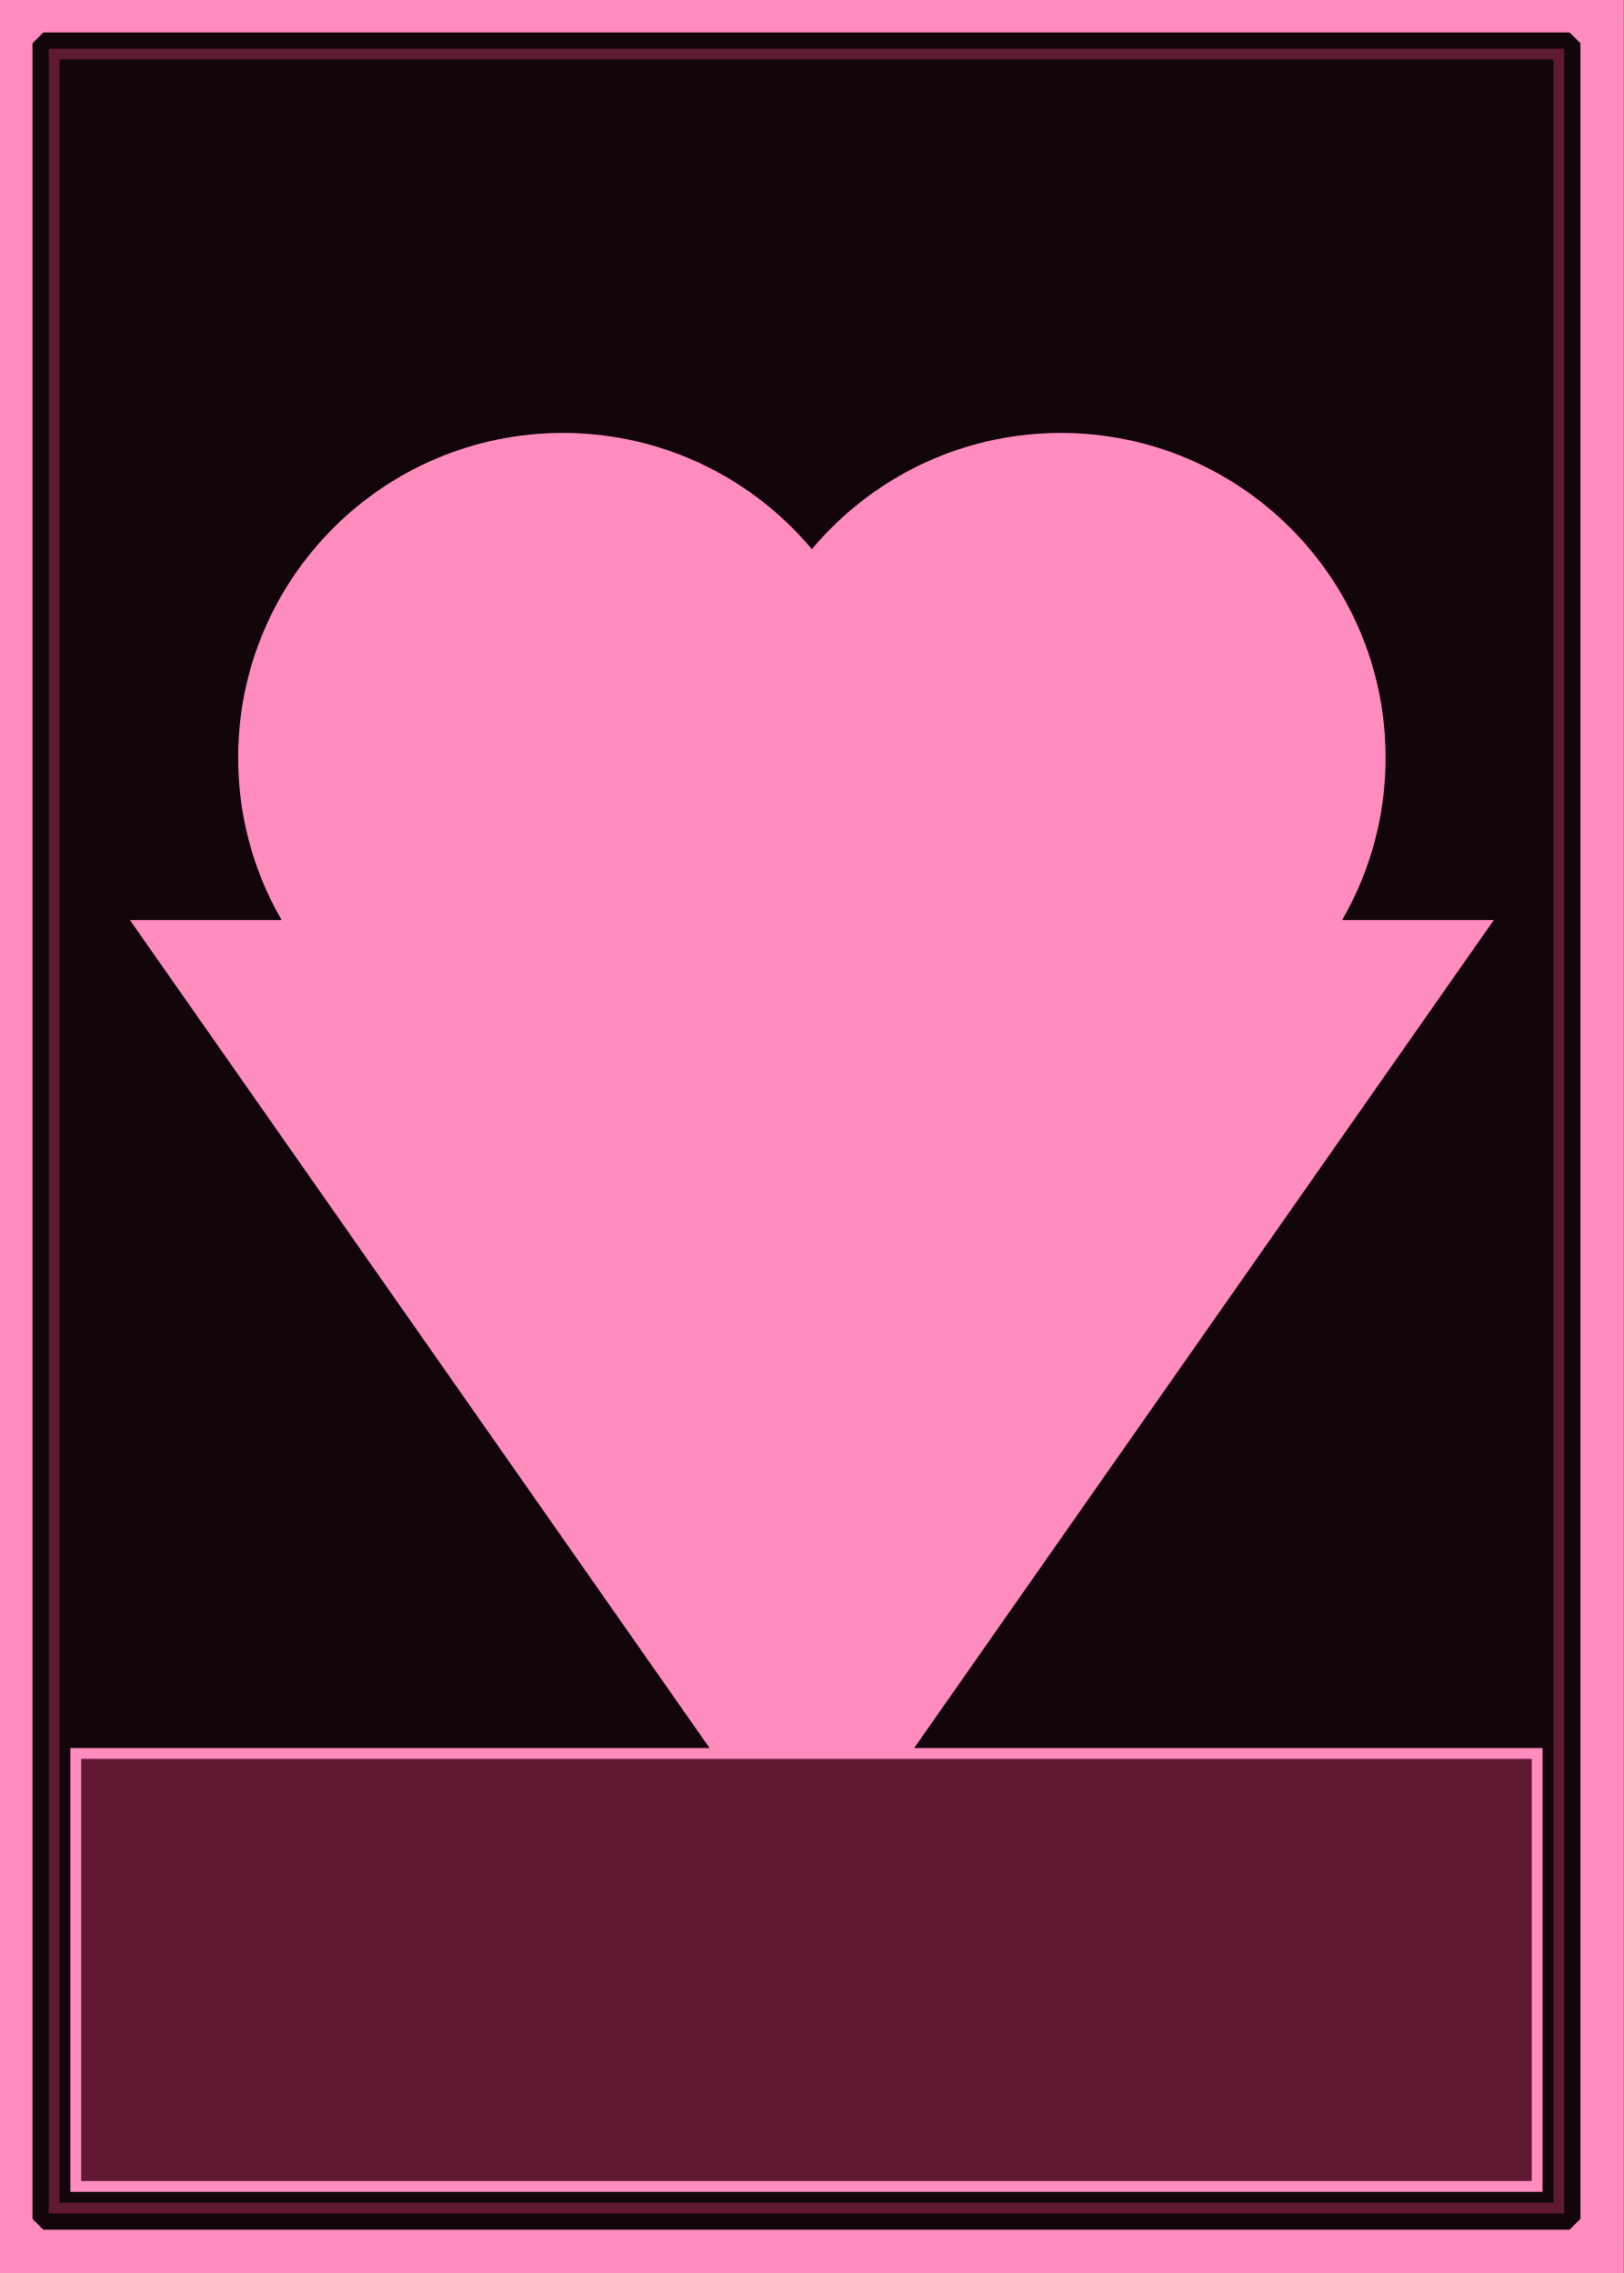
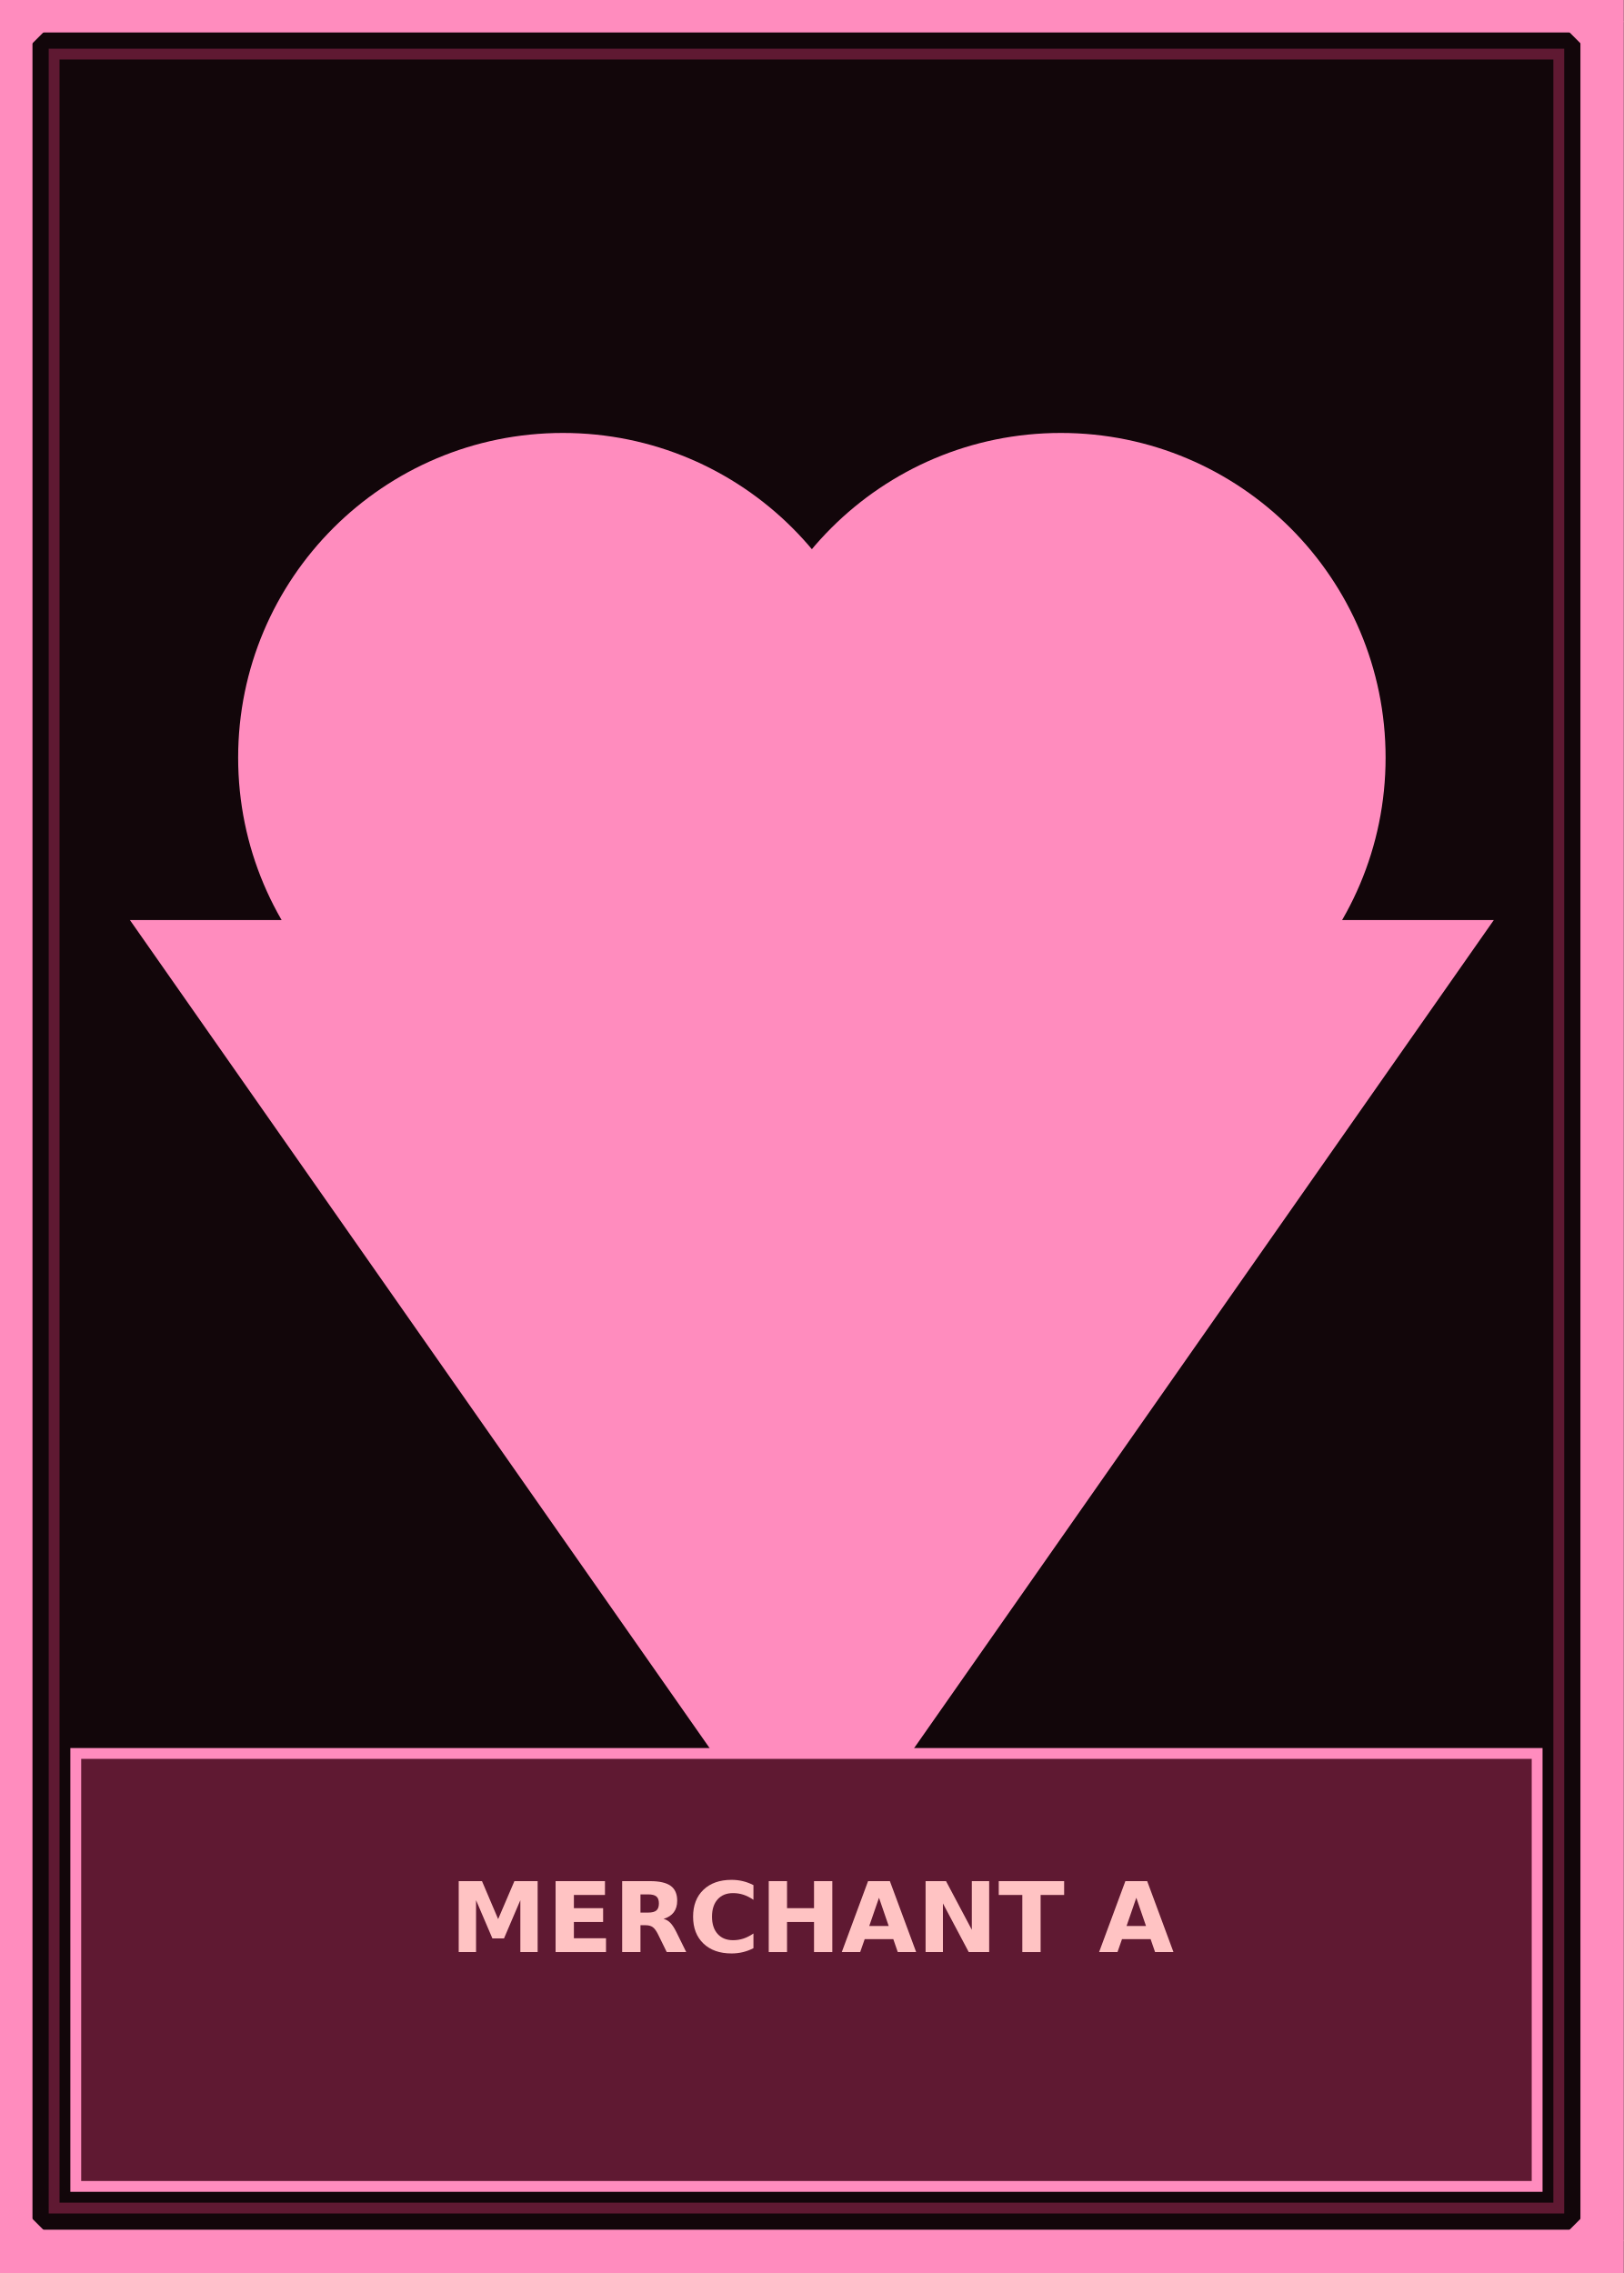
<svg xmlns="http://www.w3.org/2000/svg" width="150" height="210" viewBox="0 0 150 210">
  <rect x="0" y="0" width="150" height="210" fill="rgb(18,6,10)" />
  <rect x="1" y="1" width="147" height="207" fill="none" stroke="rgb(255,140,190)" stroke-width="4" />
  <rect x="5" y="5" width="139" height="199" fill="none" stroke="rgb(95,25,50)" stroke-width="1" />
  <polygon points="2,-1 5,2 2,5 -1,2" fill="rgb(255,140,190)" stroke-linejoin="round" />
  <polygon points="147,-1 150,2 147,5 144,2" fill="rgb(255,140,190)" stroke-linejoin="round" />
  <polygon points="2,204 5,207 2,210 -1,207" fill="rgb(255,140,190)" stroke-linejoin="round" />
  <polygon points="147,204 150,207 147,210 144,207" fill="rgb(255,140,190)" stroke-linejoin="round" />
  <circle cx="52" cy="70" r="30" fill="rgb(255,140,190)" />
  <circle cx="98" cy="70" r="30" fill="rgb(255,140,190)" />
  <polygon points="75,175 12,85 138,85" fill="rgb(255,140,190)" />
  <rect x="7" y="162" width="135" height="40" fill="rgb(95,25,50)" />
  <rect x="7" y="162" width="135" height="40" fill="none" stroke="rgb(255,140,190)" stroke-width="1" />
+   <path transform="translate(41.55,180.35) scale(0.00439,-0.00439)" d="M188 1493H678L1018 694L1360 1493H1849V0H1485V1092L1141 287H897L553 1092V0H188Z" fill="rgb(255,195,195)" />
+   <path transform="translate(50.50,180.35) scale(0.00439,-0.00439)" d="M188 1493H1227V1202H573V924H1188V633H573V291H1249V0H188Z" fill="rgb(255,195,195)" />
+   <path transform="translate(56.65,180.35) scale(0.00439,-0.00439)" d="M735 831Q856 831 908.5 876.0Q961 921 961 1024Q961 1126 908.5 1170.0Q856 1214 735 1214H573V831ZM573 565V0H188V1493H776Q1071 1493 1208.5 1394.0Q1346 1295 1346 1081Q1346 933 1274.5 838.0Q1203 743 1059 698Q1138 680 1200.5 616.5Q1263 553 1327 424L1536 0H1126L944 371Q889 483 832.5 524.0Q776 565 682 565Z" fill="rgb(255,195,195)" />
+   <path transform="translate(63.58,180.35) scale(0.00439,-0.00439)" d="M1372 82Q1266 27 1151.0 -1.0Q1036 -29 911 -29Q538 -29 320.0 179.5Q102 388 102 745Q102 1103 320.0 1311.5Q538 1520 911 1520Q1036 1520 1151.0 1492.0Q1266 1464 1372 1409V1100Q1265 1173 1161.0 1207.0Q1057 1241 942 1241Q736 1241 618.0 1109.0Q500 977 500 745Q500 514 618.0 382.0Q736 250 942 250Q1057 250 1161.0 284.0Q1265 318 1372 391Z" fill="rgb(255,195,195)" />
+   <path transform="translate(70.19,180.35) scale(0.00439,-0.00439)" d="M188 1493H573V924H1141V1493H1526V0H1141V633H573V0H188Z" fill="rgb(255,195,195)" />
+   <path transform="translate(77.72,180.35) scale(0.00439,-0.00439)" d="M1094 272H492L397 0H10L563 1493H1022L1575 0H1188ZM588 549H997L793 1143Z" fill="rgb(255,195,195)" />
+   <path transform="translate(84.68,180.35) scale(0.00439,-0.00439)" d="M188 1493H618L1161 469V1493H1526V0H1096L553 1024V0H188Z" fill="rgb(255,195,195)" />
+   <path transform="translate(92.22,180.35) scale(0.00439,-0.00439)" d="M10 1493H1386V1202H891V0H506V1202H10Z" fill="rgb(255,195,195)" />
+   <path transform="translate(101.49,180.35) scale(0.00439,-0.00439)" d="M1094 272H492L397 0H10L563 1493H1022L1575 0H1188ZM588 549H997L793 1143Z" fill="rgb(255,195,195)" />
</svg>
